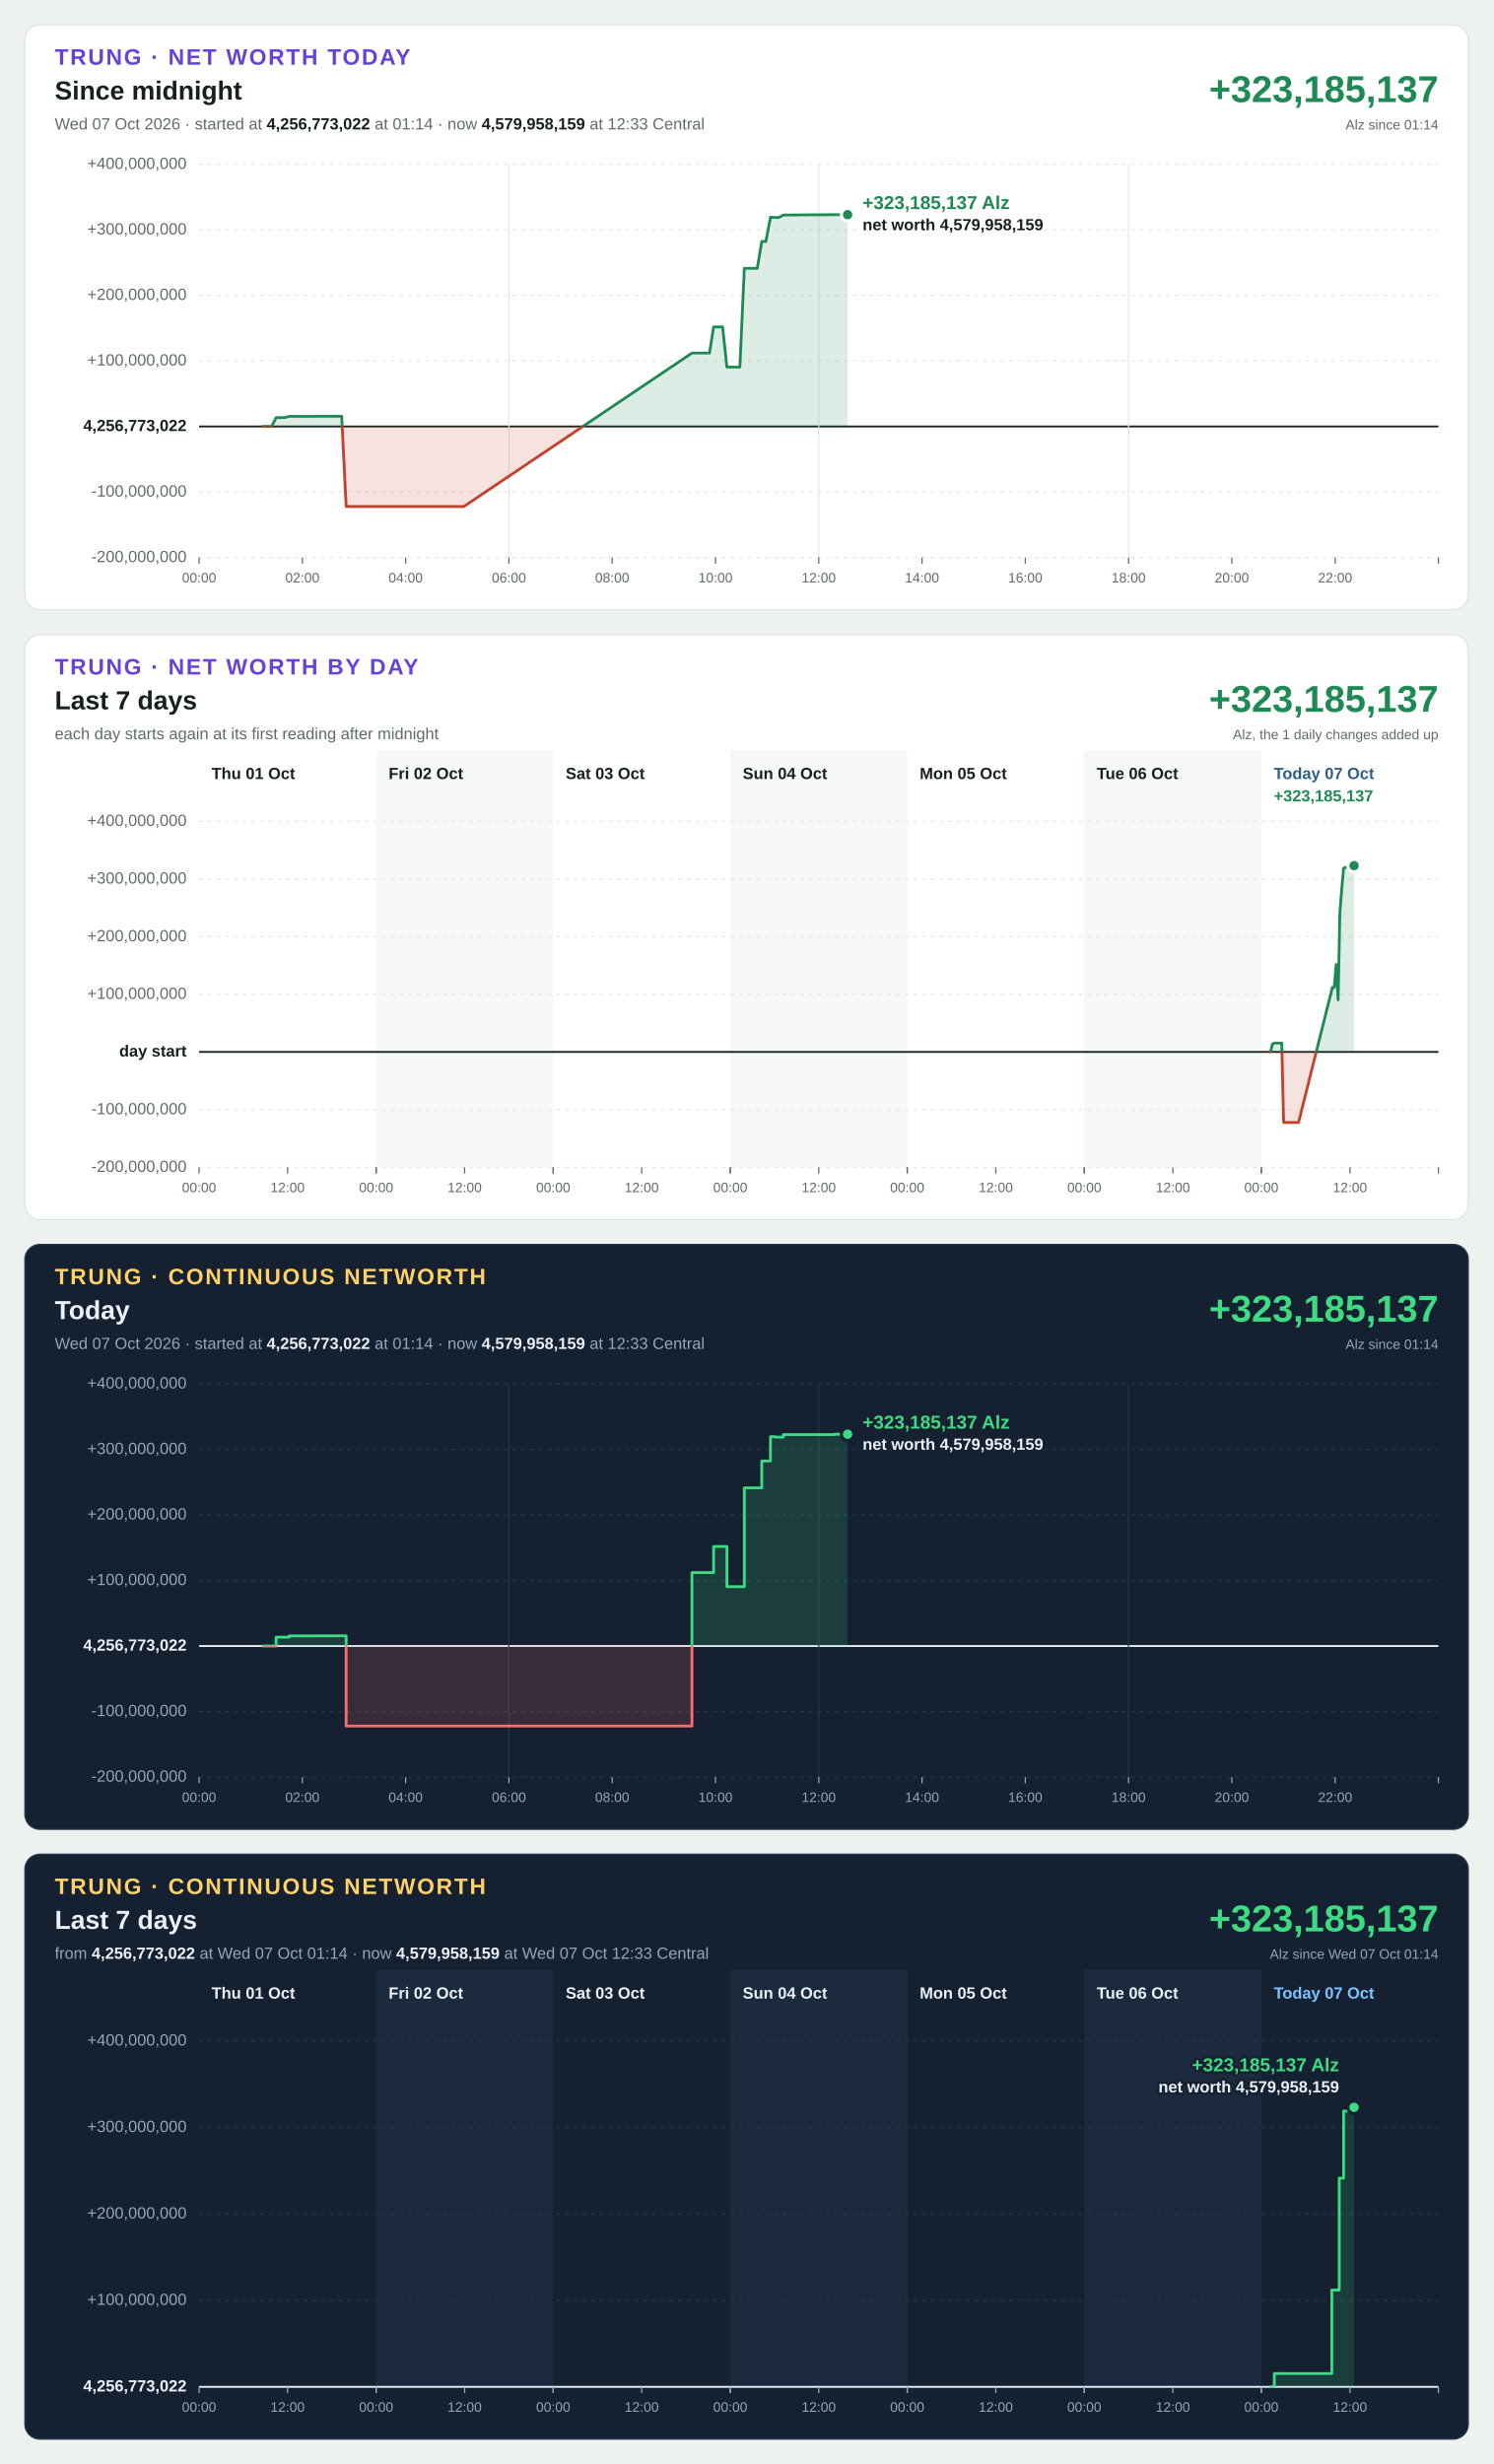
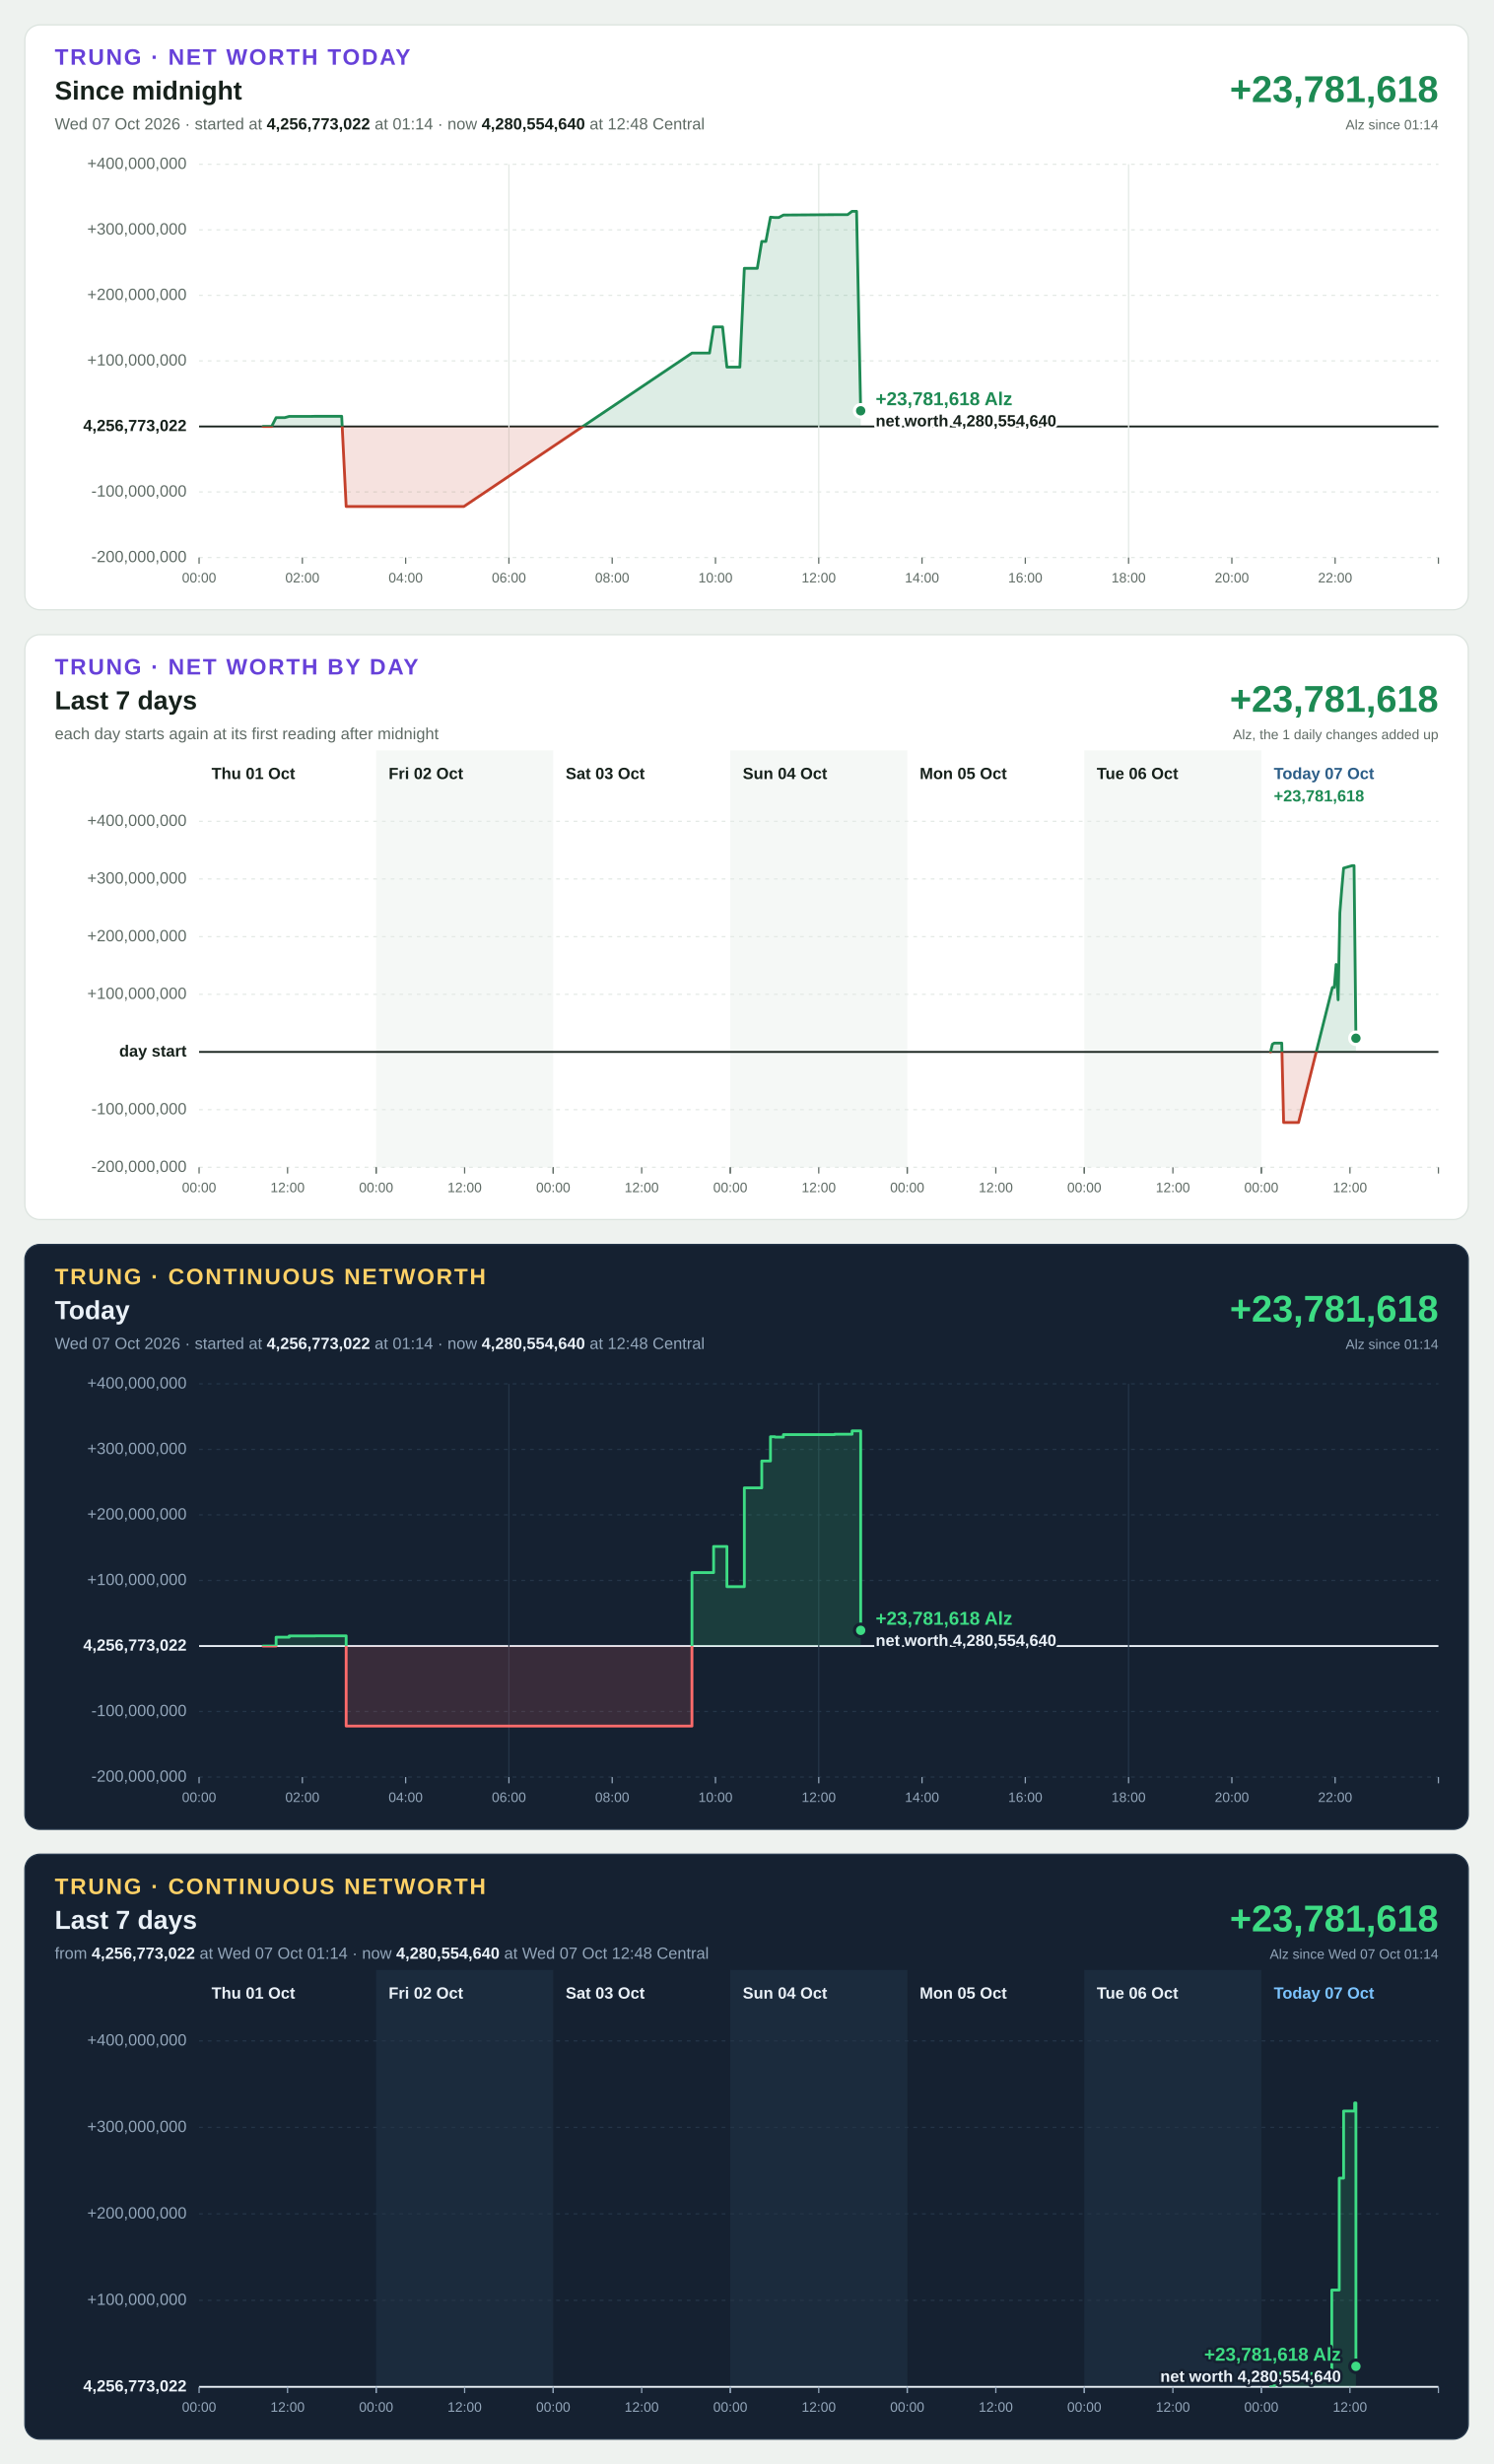
<svg xmlns="http://www.w3.org/2000/svg" width="1200" height="1980" viewBox="0 0 1200 1980" font-family="Segoe UI, Helvetica Neue, Arial, sans-serif" font-size="13" style="font-variant-numeric: tabular-nums">
  <rect width="1200" height="1980" fill="#eef2ef" />
  <g transform="translate(20,20)">
    <rect width="1160" height="470" rx="12" fill="#ffffff" stroke="#dbe3de" />
    <text x="24" y="32" font-size="18" font-weight="700" letter-spacing="1.4" fill="#6741d9">TRUNG · NET WORTH TODAY</text>
    <text x="24" y="60" font-size="21" font-weight="700" fill="#16211b">Since midnight</text>
-     <text x="24" y="84" fill="#5f6b65">Wed 07 Oct 2026 · started at <tspan font-weight="700" fill="#16211b">4,256,773,022</tspan> at 01:14 · now <tspan font-weight="700" fill="#16211b">4,579,958,159</tspan> at 12:33 Central</text>
-     <text x="1136" y="62" font-size="30" font-weight="700" text-anchor="end" fill="#1d8a53">+323,185,137</text>
+     <text x="24" y="84" fill="#5f6b65">Wed 07 Oct 2026 · started at <tspan font-weight="700" fill="#16211b">4,256,773,022</tspan> at 01:14 · now <tspan font-weight="700" fill="#16211b">4,280,554,640</tspan> at 12:48 Central</text>
+     <text x="1136" y="62" font-size="30" font-weight="700" text-anchor="end" fill="#1d8a53">+23,781,618</text>
    <text x="1136" y="84" font-size="11" text-anchor="end" fill="#5f6b65">Alz since 01:14</text>
    <line x1="140" x2="1136" y1="428.0" y2="428.0" stroke="#e3e9e5" stroke-width="1" stroke-dasharray="3 4" />
    <text x="130" y="428.0" text-anchor="end" dominant-baseline="middle" font-weight="400" fill="#5f6b65">-200,000,000</text>
    <line x1="140" x2="1136" y1="375.3" y2="375.3" stroke="#e3e9e5" stroke-width="1" stroke-dasharray="3 4" />
    <text x="130" y="375.3" text-anchor="end" dominant-baseline="middle" font-weight="400" fill="#5f6b65">-100,000,000</text>
    <line x1="140" x2="1136" y1="322.7" y2="322.7" stroke="#16211b" stroke-width="1.5" />
    <text x="130" y="322.7" text-anchor="end" dominant-baseline="middle" font-weight="700" fill="#16211b">4,256,773,022</text>
    <line x1="140" x2="1136" y1="270.0" y2="270.0" stroke="#e3e9e5" stroke-width="1" stroke-dasharray="3 4" />
    <text x="130" y="270.0" text-anchor="end" dominant-baseline="middle" font-weight="400" fill="#5f6b65">+100,000,000</text>
    <line x1="140" x2="1136" y1="217.3" y2="217.3" stroke="#e3e9e5" stroke-width="1" stroke-dasharray="3 4" />
    <text x="130" y="217.3" text-anchor="end" dominant-baseline="middle" font-weight="400" fill="#5f6b65">+200,000,000</text>
    <line x1="140" x2="1136" y1="164.7" y2="164.7" stroke="#e3e9e5" stroke-width="1" stroke-dasharray="3 4" />
    <text x="130" y="164.7" text-anchor="end" dominant-baseline="middle" font-weight="400" fill="#5f6b65">+300,000,000</text>
    <line x1="140" x2="1136" y1="112.0" y2="112.0" stroke="#e3e9e5" stroke-width="1" stroke-dasharray="3 4" />
    <text x="130" y="112.0" text-anchor="end" dominant-baseline="middle" font-weight="400" fill="#5f6b65">+400,000,000</text>
    <line x1="140.0" x2="140.0" y1="428" y2="433" stroke="#5f6b65" stroke-width="1" />
    <text x="140.0" y="448" font-size="11" text-anchor="middle" fill="#5f6b65">00:00</text>
    <line x1="223.0" x2="223.0" y1="428" y2="433" stroke="#5f6b65" stroke-width="1" />
    <text x="223.0" y="448" font-size="11" text-anchor="middle" fill="#5f6b65">02:00</text>
    <line x1="306.0" x2="306.0" y1="428" y2="433" stroke="#5f6b65" stroke-width="1" />
    <text x="306.0" y="448" font-size="11" text-anchor="middle" fill="#5f6b65">04:00</text>
    <line x1="389.0" x2="389.0" y1="112" y2="428" stroke="#e3e9e5" stroke-width="1" />
    <line x1="389.0" x2="389.0" y1="428" y2="433" stroke="#5f6b65" stroke-width="1" />
    <text x="389.0" y="448" font-size="11" text-anchor="middle" fill="#5f6b65">06:00</text>
    <line x1="472.0" x2="472.0" y1="428" y2="433" stroke="#5f6b65" stroke-width="1" />
    <text x="472.0" y="448" font-size="11" text-anchor="middle" fill="#5f6b65">08:00</text>
    <line x1="555.0" x2="555.0" y1="428" y2="433" stroke="#5f6b65" stroke-width="1" />
    <text x="555.0" y="448" font-size="11" text-anchor="middle" fill="#5f6b65">10:00</text>
    <line x1="638.0" x2="638.0" y1="112" y2="428" stroke="#e3e9e5" stroke-width="1" />
    <line x1="638.0" x2="638.0" y1="428" y2="433" stroke="#5f6b65" stroke-width="1" />
    <text x="638.0" y="448" font-size="11" text-anchor="middle" fill="#5f6b65">12:00</text>
    <line x1="721.0" x2="721.0" y1="428" y2="433" stroke="#5f6b65" stroke-width="1" />
    <text x="721.0" y="448" font-size="11" text-anchor="middle" fill="#5f6b65">14:00</text>
    <line x1="804.0" x2="804.0" y1="428" y2="433" stroke="#5f6b65" stroke-width="1" />
    <text x="804.0" y="448" font-size="11" text-anchor="middle" fill="#5f6b65">16:00</text>
    <line x1="887.0" x2="887.0" y1="112" y2="428" stroke="#e3e9e5" stroke-width="1" />
    <line x1="887.0" x2="887.0" y1="428" y2="433" stroke="#5f6b65" stroke-width="1" />
    <text x="887.0" y="448" font-size="11" text-anchor="middle" fill="#5f6b65">18:00</text>
    <line x1="970.0" x2="970.0" y1="428" y2="433" stroke="#5f6b65" stroke-width="1" />
    <text x="970.0" y="448" font-size="11" text-anchor="middle" fill="#5f6b65">20:00</text>
    <line x1="1053.0" x2="1053.0" y1="428" y2="433" stroke="#5f6b65" stroke-width="1" />
    <text x="1053.0" y="448" font-size="11" text-anchor="middle" fill="#5f6b65">22:00</text>
    <line x1="1136.0" x2="1136.0" y1="428" y2="433" stroke="#5f6b65" stroke-width="1" />
    <defs>
-       <path id="shape-today" d="M191.4 322.7L191.4 322.7L194.9 322.7L198.3 322.7L201.9 315.6L205.5 315.6L208.8 315.6L212.4 314.6L216.0 314.6L219.4 314.6L223.0 314.6L226.7 314.6L229.8 314.6L233.4 314.5L237.0 314.5L240.4 314.5L244.1 314.5L247.7 314.5L250.9 314.5L254.6 314.5L258.2 387.0L261.3 387.0L265.0 387.0L268.7 387.0L271.9 387.0L275.4 387.0L279.0 387.0L282.4 387.0L286.2 387.0L289.8 387.0L293.0 387.0L296.7 387.0L300.3 387.0L303.5 387.0L307.2 387.0L310.8 387.0L314.0 387.0L317.7 387.0L321.3 387.0L324.5 387.0L328.0 387.0L331.7 387.0L335.2 387.0L338.9 387.0L342.5 387.0L345.7 387.0L349.2 387.0L352.8 387.0L536.1 263.7L539.7 263.7L543.0 263.7L546.6 263.7L550.2 263.7L553.5 242.7L557.2 242.7L560.7 242.7L564.2 275.0L567.9 275.0L571.5 275.0L574.6 275.0L578.2 195.6L581.8 195.6L585.0 195.6L588.6 195.6L592.2 174.0L595.5 174.0L599.2 154.5L602.8 154.8L605.9 154.8L609.6 152.8L650.8 152.5L654.4 152.5L657.9 152.5L661.2 152.5L661.2 322.7Z" />
-       <path id="line-today" d="M191.4 322.7L194.9 322.7L198.3 322.7L201.9 315.6L205.5 315.6L208.8 315.6L212.4 314.6L216.0 314.6L219.4 314.6L223.0 314.6L226.7 314.6L229.8 314.6L233.4 314.5L237.0 314.5L240.4 314.5L244.1 314.5L247.7 314.5L250.9 314.5L254.6 314.5L258.2 387.0L261.3 387.0L265.0 387.0L268.7 387.0L271.9 387.0L275.4 387.0L279.0 387.0L282.4 387.0L286.2 387.0L289.8 387.0L293.0 387.0L296.7 387.0L300.3 387.0L303.5 387.0L307.2 387.0L310.8 387.0L314.0 387.0L317.7 387.0L321.3 387.0L324.5 387.0L328.0 387.0L331.7 387.0L335.2 387.0L338.9 387.0L342.5 387.0L345.7 387.0L349.2 387.0L352.8 387.0L536.1 263.7L539.7 263.7L543.0 263.7L546.6 263.7L550.2 263.7L553.5 242.7L557.2 242.7L560.7 242.7L564.2 275.0L567.9 275.0L571.5 275.0L574.6 275.0L578.2 195.6L581.8 195.6L585.0 195.6L588.6 195.6L592.2 174.0L595.5 174.0L599.2 154.5L602.8 154.8L605.9 154.8L609.6 152.8L650.8 152.5L654.4 152.5L657.9 152.5L661.2 152.5" />
+       <path id="shape-today" d="M191.4 322.7L191.4 322.7L194.9 322.7L198.3 322.7L201.9 315.6L205.5 315.6L208.8 315.6L212.4 314.6L216.0 314.6L219.4 314.6L223.0 314.6L226.7 314.6L229.8 314.6L233.4 314.5L237.0 314.5L240.4 314.5L244.1 314.5L247.7 314.5L250.9 314.5L254.6 314.5L258.2 387.0L261.3 387.0L265.0 387.0L268.7 387.0L271.9 387.0L275.4 387.0L279.0 387.0L282.4 387.0L286.2 387.0L289.8 387.0L293.0 387.0L296.7 387.0L300.3 387.0L303.5 387.0L307.2 387.0L310.8 387.0L314.0 387.0L317.7 387.0L321.3 387.0L324.5 387.0L328.0 387.0L331.7 387.0L335.2 387.0L338.9 387.0L342.5 387.0L345.7 387.0L349.2 387.0L352.8 387.0L536.1 263.7L539.7 263.7L543.0 263.7L546.6 263.7L550.2 263.7L553.5 242.7L557.2 242.7L560.7 242.7L564.2 275.0L567.9 275.0L571.5 275.0L574.6 275.0L578.2 195.6L581.8 195.6L585.0 195.6L588.6 195.6L592.2 174.0L595.5 174.0L599.2 154.5L602.8 154.8L605.9 154.8L609.6 152.8L650.8 152.5L654.4 152.5L657.9 152.5L661.2 152.5L664.8 149.8L668.4 149.8L671.7 310.1L671.7 322.7Z" />
+       <path id="line-today" d="M191.4 322.7L194.9 322.7L198.3 322.7L201.9 315.6L205.5 315.6L208.8 315.6L212.4 314.6L216.0 314.6L219.4 314.6L223.0 314.6L226.7 314.6L229.8 314.6L233.4 314.5L237.0 314.5L240.4 314.5L244.1 314.5L247.7 314.5L250.9 314.5L254.6 314.5L258.2 387.0L261.3 387.0L265.0 387.0L268.7 387.0L271.9 387.0L275.4 387.0L279.0 387.0L282.4 387.0L286.2 387.0L289.8 387.0L293.0 387.0L296.7 387.0L300.3 387.0L303.5 387.0L307.2 387.0L310.8 387.0L314.0 387.0L317.7 387.0L321.3 387.0L324.5 387.0L328.0 387.0L331.7 387.0L335.2 387.0L338.9 387.0L342.5 387.0L345.7 387.0L349.2 387.0L352.8 387.0L536.1 263.7L539.7 263.7L543.0 263.7L546.6 263.7L550.2 263.7L553.5 242.7L557.2 242.7L560.7 242.7L564.2 275.0L567.9 275.0L571.5 275.0L574.6 275.0L578.2 195.6L581.8 195.6L585.0 195.6L588.6 195.6L592.2 174.0L595.5 174.0L599.2 154.5L602.8 154.8L605.9 154.8L609.6 152.8L650.8 152.5L654.4 152.5L657.9 152.5L661.2 152.5L664.8 149.8L668.4 149.8L671.7 310.1" />
      <clipPath id="up-today">
        <rect x="140" y="112" width="996" height="210.7" />
      </clipPath>
      <clipPath id="down-today">
        <rect x="140" y="322.7" width="996" height="105.3" />
      </clipPath>
    </defs>
    <use href="#shape-today" fill="#1d8a53" fill-opacity="0.15" clip-path="url(#up-today)" />
    <use href="#line-today" fill="none" stroke="#1d8a53" stroke-width="2.25" stroke-linejoin="round" stroke-linecap="round" clip-path="url(#up-today)" />
    <use href="#shape-today" fill="#c4402b" fill-opacity="0.15" clip-path="url(#down-today)" />
    <use href="#line-today" fill="none" stroke="#c4402b" stroke-width="2.25" stroke-linejoin="round" stroke-linecap="round" clip-path="url(#down-today)" />
-     <circle cx="661.2" cy="152.5" r="5" fill="#1d8a53" stroke="#ffffff" stroke-width="2.5" />
-     <text x="673.2" y="148.0" text-anchor="start" font-size="15" font-weight="700" fill="#1d8a53" stroke="#ffffff" stroke-width="4" stroke-linejoin="round" paint-order="stroke">+323,185,137 Alz</text>
-     <text x="673.2" y="165.0" text-anchor="start" font-size="13" font-weight="600" fill="#16211b" stroke="#ffffff" stroke-width="4" stroke-linejoin="round" paint-order="stroke">net worth 4,579,958,159</text>
+     <circle cx="671.7" cy="310.1" r="5" fill="#1d8a53" stroke="#ffffff" stroke-width="2.5" />
+     <text x="683.7" y="305.6" text-anchor="start" font-size="15" font-weight="700" fill="#1d8a53" stroke="#ffffff" stroke-width="4" stroke-linejoin="round" paint-order="stroke">+23,781,618 Alz</text>
+     <text x="683.7" y="322.6" text-anchor="start" font-size="13" font-weight="600" fill="#16211b" stroke="#ffffff" stroke-width="4" stroke-linejoin="round" paint-order="stroke">net worth 4,280,554,640</text>
  </g>
  <g transform="translate(20,510)">
    <rect width="1160" height="470" rx="12" fill="#ffffff" stroke="#dbe3de" />
    <text x="24" y="32" font-size="18" font-weight="700" letter-spacing="1.4" fill="#6741d9">TRUNG · NET WORTH BY DAY</text>
    <text x="24" y="60" font-size="21" font-weight="700" fill="#16211b">Last 7 days</text>
    <text x="24" y="84" fill="#5f6b65">each day starts again at its first reading after midnight</text>
-     <text x="1136" y="62" font-size="30" font-weight="700" text-anchor="end" fill="#1d8a53">+323,185,137</text>
+     <text x="1136" y="62" font-size="30" font-weight="700" text-anchor="end" fill="#1d8a53">+23,781,618</text>
    <text x="1136" y="84" font-size="11" text-anchor="end" fill="#5f6b65">Alz, the 1 daily changes added up</text>
    <rect x="282.3" y="93" width="142.3" height="335" fill="#f5f8f6" />
    <rect x="566.9" y="93" width="142.3" height="335" fill="#f5f8f6" />
    <rect x="851.4" y="93" width="142.3" height="335" fill="#f5f8f6" />
    <line x1="140" x2="1136" y1="428.0" y2="428.0" stroke="#e3e9e5" stroke-width="1" stroke-dasharray="3 4" />
    <text x="130" y="428.0" text-anchor="end" dominant-baseline="middle" font-weight="400" fill="#5f6b65">-200,000,000</text>
    <line x1="140" x2="1136" y1="381.7" y2="381.7" stroke="#e3e9e5" stroke-width="1" stroke-dasharray="3 4" />
    <text x="130" y="381.7" text-anchor="end" dominant-baseline="middle" font-weight="400" fill="#5f6b65">-100,000,000</text>
    <line x1="140" x2="1136" y1="335.3" y2="335.3" stroke="#16211b" stroke-width="1.5" />
    <text x="130" y="335.3" text-anchor="end" dominant-baseline="middle" font-weight="700" fill="#16211b">day start</text>
    <line x1="140" x2="1136" y1="289.0" y2="289.0" stroke="#e3e9e5" stroke-width="1" stroke-dasharray="3 4" />
    <text x="130" y="289.0" text-anchor="end" dominant-baseline="middle" font-weight="400" fill="#5f6b65">+100,000,000</text>
    <line x1="140" x2="1136" y1="242.7" y2="242.7" stroke="#e3e9e5" stroke-width="1" stroke-dasharray="3 4" />
    <text x="130" y="242.7" text-anchor="end" dominant-baseline="middle" font-weight="400" fill="#5f6b65">+200,000,000</text>
    <line x1="140" x2="1136" y1="196.3" y2="196.3" stroke="#e3e9e5" stroke-width="1" stroke-dasharray="3 4" />
    <text x="130" y="196.3" text-anchor="end" dominant-baseline="middle" font-weight="400" fill="#5f6b65">+300,000,000</text>
    <line x1="140" x2="1136" y1="150.0" y2="150.0" stroke="#e3e9e5" stroke-width="1" stroke-dasharray="3 4" />
    <text x="130" y="150.0" text-anchor="end" dominant-baseline="middle" font-weight="400" fill="#5f6b65">+400,000,000</text>
    <text x="150.0" y="116" font-weight="700" fill="#16211b">Thu 01 Oct</text>
    <line x1="140.0" x2="140.0" y1="428" y2="433" stroke="#5f6b65" stroke-width="1" />
    <text x="140.0" y="448" font-size="11" text-anchor="middle" fill="#5f6b65">00:00</text>
    <line x1="211.1" x2="211.1" y1="428" y2="433" stroke="#5f6b65" stroke-width="1" />
    <text x="211.1" y="448" font-size="11" text-anchor="middle" fill="#5f6b65">12:00</text>
    <line x1="282.3" x2="282.3" y1="428" y2="433" stroke="#5f6b65" stroke-width="1" />
    <text x="292.3" y="116" font-weight="700" fill="#16211b">Fri 02 Oct</text>
    <line x1="282.3" x2="282.3" y1="428" y2="433" stroke="#5f6b65" stroke-width="1" />
    <text x="282.3" y="448" font-size="11" text-anchor="middle" fill="#5f6b65">00:00</text>
    <line x1="353.4" x2="353.4" y1="428" y2="433" stroke="#5f6b65" stroke-width="1" />
    <text x="353.4" y="448" font-size="11" text-anchor="middle" fill="#5f6b65">12:00</text>
    <line x1="424.6" x2="424.6" y1="428" y2="433" stroke="#5f6b65" stroke-width="1" />
    <text x="434.6" y="116" font-weight="700" fill="#16211b">Sat 03 Oct</text>
    <line x1="424.6" x2="424.6" y1="428" y2="433" stroke="#5f6b65" stroke-width="1" />
    <text x="424.6" y="448" font-size="11" text-anchor="middle" fill="#5f6b65">00:00</text>
    <line x1="495.7" x2="495.7" y1="428" y2="433" stroke="#5f6b65" stroke-width="1" />
    <text x="495.7" y="448" font-size="11" text-anchor="middle" fill="#5f6b65">12:00</text>
    <line x1="566.9" x2="566.9" y1="428" y2="433" stroke="#5f6b65" stroke-width="1" />
    <text x="576.9" y="116" font-weight="700" fill="#16211b">Sun 04 Oct</text>
    <line x1="566.9" x2="566.9" y1="428" y2="433" stroke="#5f6b65" stroke-width="1" />
    <text x="566.9" y="448" font-size="11" text-anchor="middle" fill="#5f6b65">00:00</text>
    <line x1="638.0" x2="638.0" y1="428" y2="433" stroke="#5f6b65" stroke-width="1" />
    <text x="638.0" y="448" font-size="11" text-anchor="middle" fill="#5f6b65">12:00</text>
    <line x1="709.1" x2="709.1" y1="428" y2="433" stroke="#5f6b65" stroke-width="1" />
    <text x="719.1" y="116" font-weight="700" fill="#16211b">Mon 05 Oct</text>
    <line x1="709.1" x2="709.1" y1="428" y2="433" stroke="#5f6b65" stroke-width="1" />
    <text x="709.1" y="448" font-size="11" text-anchor="middle" fill="#5f6b65">00:00</text>
    <line x1="780.3" x2="780.3" y1="428" y2="433" stroke="#5f6b65" stroke-width="1" />
    <text x="780.3" y="448" font-size="11" text-anchor="middle" fill="#5f6b65">12:00</text>
    <line x1="851.4" x2="851.4" y1="428" y2="433" stroke="#5f6b65" stroke-width="1" />
    <text x="861.4" y="116" font-weight="700" fill="#16211b">Tue 06 Oct</text>
    <line x1="851.4" x2="851.4" y1="428" y2="433" stroke="#5f6b65" stroke-width="1" />
    <text x="851.4" y="448" font-size="11" text-anchor="middle" fill="#5f6b65">00:00</text>
    <line x1="922.6" x2="922.6" y1="428" y2="433" stroke="#5f6b65" stroke-width="1" />
    <text x="922.6" y="448" font-size="11" text-anchor="middle" fill="#5f6b65">12:00</text>
    <line x1="993.7" x2="993.7" y1="428" y2="433" stroke="#5f6b65" stroke-width="1" />
    <text x="1003.7" y="116" font-weight="700" fill="#2b5d87">Today 07 Oct</text>
    <line x1="993.7" x2="993.7" y1="428" y2="433" stroke="#5f6b65" stroke-width="1" />
    <text x="993.7" y="448" font-size="11" text-anchor="middle" fill="#5f6b65">00:00</text>
    <line x1="1064.9" x2="1064.9" y1="428" y2="433" stroke="#5f6b65" stroke-width="1" />
    <text x="1064.9" y="448" font-size="11" text-anchor="middle" fill="#5f6b65">12:00</text>
    <line x1="1136.0" x2="1136.0" y1="428" y2="433" stroke="#5f6b65" stroke-width="1" />
-     <text x="1003.7" y="134" font-weight="700" fill="#1d8a53">+323,185,137</text>
+     <text x="1003.7" y="134" font-weight="700" fill="#1d8a53">+23,781,618</text>
    <defs>
-       <path id="shape-day6" d="M1001.1 335.3L1001.1 335.3L1002.6 329.1L1004.1 328.2L1005.6 328.2L1007.1 328.2L1008.6 328.2L1010.1 328.2L1011.6 392.0L1013.1 392.0L1014.6 392.0L1016.1 392.0L1017.6 392.0L1019.1 392.0L1020.6 392.0L1022.1 392.0L1023.6 392.0L1050.8 283.5L1052.3 283.5L1053.8 265.0L1055.4 293.4L1056.8 223.5L1058.3 204.6L1059.8 187.6L1066.7 185.6L1068.2 185.6L1068.2 335.3Z" />
-       <path id="line-day6" d="M1001.1 335.3L1002.6 329.1L1004.1 328.2L1005.6 328.2L1007.1 328.2L1008.6 328.2L1010.1 328.2L1011.6 392.0L1013.1 392.0L1014.6 392.0L1016.1 392.0L1017.6 392.0L1019.1 392.0L1020.6 392.0L1022.1 392.0L1023.6 392.0L1050.8 283.5L1052.3 283.5L1053.8 265.0L1055.4 293.4L1056.8 223.5L1058.3 204.6L1059.8 187.6L1066.7 185.6L1068.2 185.6" />
+       <path id="shape-day6" d="M1001.1 335.3L1001.1 335.3L1002.6 329.1L1004.1 328.2L1005.6 328.2L1007.1 328.2L1008.6 328.2L1010.1 328.2L1011.6 392.0L1013.1 392.0L1014.6 392.0L1016.1 392.0L1017.6 392.0L1019.1 392.0L1020.6 392.0L1022.1 392.0L1023.6 392.0L1050.8 283.5L1052.3 283.5L1053.8 265.0L1055.4 293.4L1056.8 223.5L1058.3 204.6L1059.8 187.6L1066.7 185.6L1068.2 185.6L1069.7 324.3L1069.7 335.3Z" />
+       <path id="line-day6" d="M1001.1 335.3L1002.6 329.1L1004.1 328.2L1005.6 328.2L1007.1 328.2L1008.6 328.2L1010.1 328.2L1011.6 392.0L1013.1 392.0L1014.6 392.0L1016.1 392.0L1017.6 392.0L1019.1 392.0L1020.6 392.0L1022.1 392.0L1023.6 392.0L1050.8 283.5L1052.3 283.5L1053.8 265.0L1055.4 293.4L1056.8 223.5L1058.3 204.6L1059.8 187.6L1066.7 185.6L1068.2 185.6L1069.7 324.3" />
      <clipPath id="up-day6">
        <rect x="140" y="150" width="996" height="185.3" />
      </clipPath>
      <clipPath id="down-day6">
        <rect x="140" y="335.3" width="996" height="92.7" />
      </clipPath>
    </defs>
    <use href="#shape-day6" fill="#1d8a53" fill-opacity="0.15" clip-path="url(#up-day6)" />
    <use href="#line-day6" fill="none" stroke="#1d8a53" stroke-width="2.25" stroke-linejoin="round" stroke-linecap="round" clip-path="url(#up-day6)" />
    <use href="#shape-day6" fill="#c4402b" fill-opacity="0.15" clip-path="url(#down-day6)" />
    <use href="#line-day6" fill="none" stroke="#c4402b" stroke-width="2.25" stroke-linejoin="round" stroke-linecap="round" clip-path="url(#down-day6)" />
-     <circle cx="1068.2" cy="185.6" r="5" fill="#1d8a53" stroke="#ffffff" stroke-width="2.5" />
+     <circle cx="1069.7" cy="324.3" r="5" fill="#1d8a53" stroke="#ffffff" stroke-width="2.5" />
  </g>
  <g transform="translate(20,1000)">
    <rect width="1160" height="470" rx="12" fill="#152131" stroke="#24364a" />
    <text x="24" y="32" font-size="18" font-weight="700" letter-spacing="1.4" fill="#ffd166">TRUNG · CONTINUOUS NETWORTH</text>
    <text x="24" y="60" font-size="21" font-weight="700" fill="#eaf1f8">Today</text>
-     <text x="24" y="84" fill="#93a6ba">Wed 07 Oct 2026 · started at <tspan font-weight="700" fill="#eaf1f8">4,256,773,022</tspan> at 01:14 · now <tspan font-weight="700" fill="#eaf1f8">4,579,958,159</tspan> at 12:33 Central</text>
-     <text x="1136" y="62" font-size="30" font-weight="700" text-anchor="end" fill="#3ddc84">+323,185,137</text>
+     <text x="24" y="84" fill="#93a6ba">Wed 07 Oct 2026 · started at <tspan font-weight="700" fill="#eaf1f8">4,256,773,022</tspan> at 01:14 · now <tspan font-weight="700" fill="#eaf1f8">4,280,554,640</tspan> at 12:48 Central</text>
+     <text x="1136" y="62" font-size="30" font-weight="700" text-anchor="end" fill="#3ddc84">+23,781,618</text>
    <text x="1136" y="84" font-size="11" text-anchor="end" fill="#93a6ba">Alz since 01:14</text>
    <line x1="140" x2="1136" y1="428.0" y2="428.0" stroke="#243548" stroke-width="1" stroke-dasharray="3 4" />
    <text x="130" y="428.0" text-anchor="end" dominant-baseline="middle" font-weight="400" fill="#93a6ba">-200,000,000</text>
    <line x1="140" x2="1136" y1="375.3" y2="375.3" stroke="#243548" stroke-width="1" stroke-dasharray="3 4" />
    <text x="130" y="375.3" text-anchor="end" dominant-baseline="middle" font-weight="400" fill="#93a6ba">-100,000,000</text>
    <line x1="140" x2="1136" y1="322.7" y2="322.7" stroke="#eaf1f8" stroke-width="1.5" />
    <text x="130" y="322.7" text-anchor="end" dominant-baseline="middle" font-weight="700" fill="#eaf1f8">4,256,773,022</text>
    <line x1="140" x2="1136" y1="270.0" y2="270.0" stroke="#243548" stroke-width="1" stroke-dasharray="3 4" />
    <text x="130" y="270.0" text-anchor="end" dominant-baseline="middle" font-weight="400" fill="#93a6ba">+100,000,000</text>
    <line x1="140" x2="1136" y1="217.3" y2="217.3" stroke="#243548" stroke-width="1" stroke-dasharray="3 4" />
    <text x="130" y="217.3" text-anchor="end" dominant-baseline="middle" font-weight="400" fill="#93a6ba">+200,000,000</text>
    <line x1="140" x2="1136" y1="164.7" y2="164.7" stroke="#243548" stroke-width="1" stroke-dasharray="3 4" />
    <text x="130" y="164.7" text-anchor="end" dominant-baseline="middle" font-weight="400" fill="#93a6ba">+300,000,000</text>
    <line x1="140" x2="1136" y1="112.0" y2="112.0" stroke="#243548" stroke-width="1" stroke-dasharray="3 4" />
    <text x="130" y="112.0" text-anchor="end" dominant-baseline="middle" font-weight="400" fill="#93a6ba">+400,000,000</text>
    <line x1="140.0" x2="140.0" y1="428" y2="433" stroke="#93a6ba" stroke-width="1" />
    <text x="140.0" y="448" font-size="11" text-anchor="middle" fill="#93a6ba">00:00</text>
    <line x1="223.0" x2="223.0" y1="428" y2="433" stroke="#93a6ba" stroke-width="1" />
    <text x="223.0" y="448" font-size="11" text-anchor="middle" fill="#93a6ba">02:00</text>
    <line x1="306.0" x2="306.0" y1="428" y2="433" stroke="#93a6ba" stroke-width="1" />
    <text x="306.0" y="448" font-size="11" text-anchor="middle" fill="#93a6ba">04:00</text>
    <line x1="389.0" x2="389.0" y1="112" y2="428" stroke="#243548" stroke-width="1" />
    <line x1="389.0" x2="389.0" y1="428" y2="433" stroke="#93a6ba" stroke-width="1" />
    <text x="389.0" y="448" font-size="11" text-anchor="middle" fill="#93a6ba">06:00</text>
    <line x1="472.0" x2="472.0" y1="428" y2="433" stroke="#93a6ba" stroke-width="1" />
    <text x="472.0" y="448" font-size="11" text-anchor="middle" fill="#93a6ba">08:00</text>
    <line x1="555.0" x2="555.0" y1="428" y2="433" stroke="#93a6ba" stroke-width="1" />
    <text x="555.0" y="448" font-size="11" text-anchor="middle" fill="#93a6ba">10:00</text>
    <line x1="638.0" x2="638.0" y1="112" y2="428" stroke="#243548" stroke-width="1" />
    <line x1="638.0" x2="638.0" y1="428" y2="433" stroke="#93a6ba" stroke-width="1" />
    <text x="638.0" y="448" font-size="11" text-anchor="middle" fill="#93a6ba">12:00</text>
    <line x1="721.0" x2="721.0" y1="428" y2="433" stroke="#93a6ba" stroke-width="1" />
    <text x="721.0" y="448" font-size="11" text-anchor="middle" fill="#93a6ba">14:00</text>
    <line x1="804.0" x2="804.0" y1="428" y2="433" stroke="#93a6ba" stroke-width="1" />
    <text x="804.0" y="448" font-size="11" text-anchor="middle" fill="#93a6ba">16:00</text>
    <line x1="887.0" x2="887.0" y1="112" y2="428" stroke="#243548" stroke-width="1" />
    <line x1="887.0" x2="887.0" y1="428" y2="433" stroke="#93a6ba" stroke-width="1" />
    <text x="887.0" y="448" font-size="11" text-anchor="middle" fill="#93a6ba">18:00</text>
    <line x1="970.0" x2="970.0" y1="428" y2="433" stroke="#93a6ba" stroke-width="1" />
    <text x="970.0" y="448" font-size="11" text-anchor="middle" fill="#93a6ba">20:00</text>
    <line x1="1053.0" x2="1053.0" y1="428" y2="433" stroke="#93a6ba" stroke-width="1" />
    <text x="1053.0" y="448" font-size="11" text-anchor="middle" fill="#93a6ba">22:00</text>
    <line x1="1136.0" x2="1136.0" y1="428" y2="433" stroke="#93a6ba" stroke-width="1" />
    <defs>
-       <path id="shape-flow-today" d="M191.4 322.7L191.4 322.7L201.9 322.7L201.9 315.6L205.5 315.6L205.5 315.6L212.4 315.6L212.4 314.6L216.0 314.6L216.0 314.6L219.4 314.6L219.4 314.6L223.0 314.6L223.0 314.6L229.8 314.6L229.8 314.6L233.4 314.6L233.4 314.5L237.0 314.5L237.0 314.5L240.4 314.5L240.4 314.5L247.7 314.5L247.7 314.5L250.9 314.5L250.9 314.5L254.6 314.5L254.6 314.5L258.2 314.5L258.2 387.0L536.1 387.0L536.1 263.7L553.5 263.7L553.5 242.7L564.2 242.7L564.2 275.0L578.2 275.0L578.2 195.6L592.2 195.6L592.2 174.0L599.2 174.0L599.2 154.5L602.8 154.5L602.8 154.8L609.6 154.8L609.6 152.8L650.8 152.8L650.8 152.5L661.2 152.5L661.2 152.5L661.2 322.7Z" />
-       <path id="line-flow-today" d="M191.4 322.7L201.9 322.7L201.9 315.6L205.5 315.6L205.5 315.6L212.4 315.6L212.4 314.6L216.0 314.6L216.0 314.6L219.4 314.6L219.4 314.6L223.0 314.6L223.0 314.6L229.8 314.6L229.8 314.6L233.4 314.6L233.4 314.5L237.0 314.5L237.0 314.5L240.4 314.5L240.4 314.5L247.7 314.5L247.7 314.5L250.9 314.5L250.9 314.5L254.6 314.5L254.6 314.5L258.2 314.5L258.2 387.0L536.1 387.0L536.1 263.7L553.5 263.7L553.5 242.7L564.2 242.7L564.2 275.0L578.2 275.0L578.2 195.6L592.2 195.6L592.2 174.0L599.2 174.0L599.2 154.5L602.8 154.5L602.8 154.8L609.6 154.8L609.6 152.8L650.8 152.8L650.8 152.5L661.2 152.5L661.2 152.5" />
+       <path id="shape-flow-today" d="M191.4 322.7L191.4 322.7L201.9 322.7L201.9 315.6L205.5 315.6L205.5 315.6L212.4 315.6L212.4 314.6L216.0 314.6L216.0 314.6L219.4 314.6L219.4 314.6L223.0 314.6L223.0 314.6L229.8 314.6L229.8 314.6L233.4 314.6L233.4 314.5L237.0 314.5L237.0 314.5L240.4 314.5L240.4 314.5L247.7 314.5L247.7 314.5L250.9 314.5L250.9 314.5L254.6 314.5L254.6 314.5L258.2 314.5L258.2 387.0L536.1 387.0L536.1 263.7L553.5 263.7L553.5 242.7L564.2 242.7L564.2 275.0L578.2 275.0L578.2 195.6L592.2 195.6L592.2 174.0L599.2 174.0L599.2 154.5L602.8 154.5L602.8 154.8L609.6 154.8L609.6 152.8L650.8 152.8L650.8 152.5L664.8 152.5L664.8 149.8L671.7 149.8L671.7 310.1L671.7 322.7Z" />
+       <path id="line-flow-today" d="M191.4 322.7L201.9 322.7L201.9 315.6L205.5 315.6L205.5 315.6L212.4 315.6L212.4 314.6L216.0 314.6L216.0 314.6L219.4 314.6L219.4 314.6L223.0 314.6L223.0 314.6L229.8 314.6L229.8 314.6L233.4 314.6L233.4 314.5L237.0 314.5L237.0 314.5L240.4 314.5L240.4 314.5L247.7 314.5L247.7 314.5L250.9 314.5L250.9 314.5L254.6 314.5L254.6 314.5L258.2 314.5L258.2 387.0L536.1 387.0L536.1 263.7L553.5 263.7L553.5 242.7L564.2 242.7L564.2 275.0L578.2 275.0L578.2 195.6L592.2 195.6L592.2 174.0L599.2 174.0L599.2 154.5L602.8 154.5L602.8 154.8L609.6 154.8L609.6 152.8L650.8 152.8L650.8 152.5L664.8 152.5L664.8 149.8L671.7 149.8L671.7 310.1" />
      <clipPath id="up-flow-today">
        <rect x="140" y="112" width="996" height="210.7" />
      </clipPath>
      <clipPath id="down-flow-today">
        <rect x="140" y="322.7" width="996" height="105.3" />
      </clipPath>
    </defs>
    <use href="#shape-flow-today" fill="#3ddc84" fill-opacity="0.15" clip-path="url(#up-flow-today)" />
    <use href="#line-flow-today" fill="none" stroke="#3ddc84" stroke-width="2.25" stroke-linejoin="round" stroke-linecap="round" clip-path="url(#up-flow-today)" />
    <use href="#shape-flow-today" fill="#ff6b6b" fill-opacity="0.15" clip-path="url(#down-flow-today)" />
    <use href="#line-flow-today" fill="none" stroke="#ff6b6b" stroke-width="2.25" stroke-linejoin="round" stroke-linecap="round" clip-path="url(#down-flow-today)" />
-     <circle cx="661.2" cy="152.5" r="5" fill="#3ddc84" stroke="#152131" stroke-width="2.5" />
-     <text x="673.2" y="148.0" text-anchor="start" font-size="15" font-weight="700" fill="#3ddc84" stroke="#152131" stroke-width="4" stroke-linejoin="round" paint-order="stroke">+323,185,137 Alz</text>
-     <text x="673.2" y="165.0" text-anchor="start" font-size="13" font-weight="600" fill="#eaf1f8" stroke="#152131" stroke-width="4" stroke-linejoin="round" paint-order="stroke">net worth 4,579,958,159</text>
+     <circle cx="671.7" cy="310.1" r="5" fill="#3ddc84" stroke="#152131" stroke-width="2.5" />
+     <text x="683.7" y="305.6" text-anchor="start" font-size="15" font-weight="700" fill="#3ddc84" stroke="#152131" stroke-width="4" stroke-linejoin="round" paint-order="stroke">+23,781,618 Alz</text>
+     <text x="683.7" y="322.6" text-anchor="start" font-size="13" font-weight="600" fill="#eaf1f8" stroke="#152131" stroke-width="4" stroke-linejoin="round" paint-order="stroke">net worth 4,280,554,640</text>
  </g>
  <g transform="translate(20,1490)">
    <rect width="1160" height="470" rx="12" fill="#152131" stroke="#24364a" />
    <text x="24" y="32" font-size="18" font-weight="700" letter-spacing="1.4" fill="#ffd166">TRUNG · CONTINUOUS NETWORTH</text>
    <text x="24" y="60" font-size="21" font-weight="700" fill="#eaf1f8">Last 7 days</text>
-     <text x="24" y="84" fill="#93a6ba">from <tspan font-weight="700" fill="#eaf1f8">4,256,773,022</tspan> at Wed 07 Oct 01:14 · now <tspan font-weight="700" fill="#eaf1f8">4,579,958,159</tspan> at Wed 07 Oct 12:33 Central</text>
-     <text x="1136" y="62" font-size="30" font-weight="700" text-anchor="end" fill="#3ddc84">+323,185,137</text>
+     <text x="24" y="84" fill="#93a6ba">from <tspan font-weight="700" fill="#eaf1f8">4,256,773,022</tspan> at Wed 07 Oct 01:14 · now <tspan font-weight="700" fill="#eaf1f8">4,280,554,640</tspan> at Wed 07 Oct 12:48 Central</text>
+     <text x="1136" y="62" font-size="30" font-weight="700" text-anchor="end" fill="#3ddc84">+23,781,618</text>
    <text x="1136" y="84" font-size="11" text-anchor="end" fill="#93a6ba">Alz since Wed 07 Oct 01:14</text>
    <rect x="282.3" y="93" width="142.3" height="335" fill="#1b2b3d" />
    <rect x="566.9" y="93" width="142.3" height="335" fill="#1b2b3d" />
    <rect x="851.4" y="93" width="142.3" height="335" fill="#1b2b3d" />
    <line x1="140" x2="1136" y1="428.0" y2="428.0" stroke="#eaf1f8" stroke-width="1.5" />
    <text x="130" y="428.0" text-anchor="end" dominant-baseline="middle" font-weight="700" fill="#eaf1f8">4,256,773,022</text>
    <line x1="140" x2="1136" y1="358.5" y2="358.5" stroke="#243548" stroke-width="1" stroke-dasharray="3 4" />
    <text x="130" y="358.5" text-anchor="end" dominant-baseline="middle" font-weight="400" fill="#93a6ba">+100,000,000</text>
    <line x1="140" x2="1136" y1="289.0" y2="289.0" stroke="#243548" stroke-width="1" stroke-dasharray="3 4" />
    <text x="130" y="289.0" text-anchor="end" dominant-baseline="middle" font-weight="400" fill="#93a6ba">+200,000,000</text>
    <line x1="140" x2="1136" y1="219.5" y2="219.5" stroke="#243548" stroke-width="1" stroke-dasharray="3 4" />
    <text x="130" y="219.5" text-anchor="end" dominant-baseline="middle" font-weight="400" fill="#93a6ba">+300,000,000</text>
    <line x1="140" x2="1136" y1="150.0" y2="150.0" stroke="#243548" stroke-width="1" stroke-dasharray="3 4" />
    <text x="130" y="150.0" text-anchor="end" dominant-baseline="middle" font-weight="400" fill="#93a6ba">+400,000,000</text>
    <text x="150.0" y="116" font-weight="700" fill="#eaf1f8">Thu 01 Oct</text>
    <line x1="140.0" x2="140.0" y1="428" y2="433" stroke="#93a6ba" stroke-width="1" />
    <text x="140.0" y="448" font-size="11" text-anchor="middle" fill="#93a6ba">00:00</text>
    <line x1="211.1" x2="211.1" y1="428" y2="433" stroke="#93a6ba" stroke-width="1" />
    <text x="211.1" y="448" font-size="11" text-anchor="middle" fill="#93a6ba">12:00</text>
    <line x1="282.3" x2="282.3" y1="428" y2="433" stroke="#93a6ba" stroke-width="1" />
    <text x="292.3" y="116" font-weight="700" fill="#eaf1f8">Fri 02 Oct</text>
    <line x1="282.3" x2="282.3" y1="428" y2="433" stroke="#93a6ba" stroke-width="1" />
    <text x="282.3" y="448" font-size="11" text-anchor="middle" fill="#93a6ba">00:00</text>
    <line x1="353.4" x2="353.4" y1="428" y2="433" stroke="#93a6ba" stroke-width="1" />
    <text x="353.4" y="448" font-size="11" text-anchor="middle" fill="#93a6ba">12:00</text>
    <line x1="424.6" x2="424.6" y1="428" y2="433" stroke="#93a6ba" stroke-width="1" />
    <text x="434.6" y="116" font-weight="700" fill="#eaf1f8">Sat 03 Oct</text>
    <line x1="424.6" x2="424.6" y1="428" y2="433" stroke="#93a6ba" stroke-width="1" />
    <text x="424.6" y="448" font-size="11" text-anchor="middle" fill="#93a6ba">00:00</text>
    <line x1="495.7" x2="495.7" y1="428" y2="433" stroke="#93a6ba" stroke-width="1" />
    <text x="495.7" y="448" font-size="11" text-anchor="middle" fill="#93a6ba">12:00</text>
    <line x1="566.9" x2="566.9" y1="428" y2="433" stroke="#93a6ba" stroke-width="1" />
    <text x="576.9" y="116" font-weight="700" fill="#eaf1f8">Sun 04 Oct</text>
    <line x1="566.9" x2="566.9" y1="428" y2="433" stroke="#93a6ba" stroke-width="1" />
    <text x="566.9" y="448" font-size="11" text-anchor="middle" fill="#93a6ba">00:00</text>
    <line x1="638.0" x2="638.0" y1="428" y2="433" stroke="#93a6ba" stroke-width="1" />
    <text x="638.0" y="448" font-size="11" text-anchor="middle" fill="#93a6ba">12:00</text>
    <line x1="709.1" x2="709.1" y1="428" y2="433" stroke="#93a6ba" stroke-width="1" />
    <text x="719.1" y="116" font-weight="700" fill="#eaf1f8">Mon 05 Oct</text>
    <line x1="709.1" x2="709.1" y1="428" y2="433" stroke="#93a6ba" stroke-width="1" />
    <text x="709.1" y="448" font-size="11" text-anchor="middle" fill="#93a6ba">00:00</text>
    <line x1="780.3" x2="780.3" y1="428" y2="433" stroke="#93a6ba" stroke-width="1" />
    <text x="780.3" y="448" font-size="11" text-anchor="middle" fill="#93a6ba">12:00</text>
    <line x1="851.4" x2="851.4" y1="428" y2="433" stroke="#93a6ba" stroke-width="1" />
    <text x="861.4" y="116" font-weight="700" fill="#eaf1f8">Tue 06 Oct</text>
    <line x1="851.4" x2="851.4" y1="428" y2="433" stroke="#93a6ba" stroke-width="1" />
    <text x="851.4" y="448" font-size="11" text-anchor="middle" fill="#93a6ba">00:00</text>
    <line x1="922.6" x2="922.6" y1="428" y2="433" stroke="#93a6ba" stroke-width="1" />
    <text x="922.6" y="448" font-size="11" text-anchor="middle" fill="#93a6ba">12:00</text>
    <line x1="993.7" x2="993.7" y1="428" y2="433" stroke="#93a6ba" stroke-width="1" />
    <text x="1003.7" y="116" font-weight="700" fill="#7cc4ff">Today 07 Oct</text>
    <line x1="993.7" x2="993.7" y1="428" y2="433" stroke="#93a6ba" stroke-width="1" />
    <text x="993.7" y="448" font-size="11" text-anchor="middle" fill="#93a6ba">00:00</text>
    <line x1="1064.9" x2="1064.9" y1="428" y2="433" stroke="#93a6ba" stroke-width="1" />
    <text x="1064.9" y="448" font-size="11" text-anchor="middle" fill="#93a6ba">12:00</text>
    <line x1="1136.0" x2="1136.0" y1="428" y2="433" stroke="#93a6ba" stroke-width="1" />
    <defs>
-       <path id="shape-flow-week" d="M1001.1 428.0L1001.1 428.0L1004.1 428.0L1004.1 417.3L1005.6 417.3L1005.6 417.3L1007.6 417.3L1007.6 417.2L1009.6 417.2L1009.6 417.3L1050.3 417.3L1050.3 350.2L1056.3 350.2L1056.3 260.3L1059.8 260.3L1059.8 206.4L1068.2 206.4L1068.2 203.4L1068.2 428.0Z" />
-       <path id="line-flow-week" d="M1001.1 428.0L1004.1 428.0L1004.1 417.3L1005.6 417.3L1005.6 417.3L1007.6 417.3L1007.6 417.2L1009.6 417.2L1009.6 417.3L1050.3 417.3L1050.3 350.2L1056.3 350.2L1056.3 260.3L1059.8 260.3L1059.8 206.4L1068.2 206.4L1068.2 203.4" />
+       <path id="shape-flow-week" d="M1001.1 428.0L1001.1 428.0L1004.1 428.0L1004.1 417.3L1005.6 417.3L1005.6 417.3L1007.6 417.3L1007.6 417.2L1009.6 417.2L1009.6 417.3L1050.3 417.3L1050.3 350.2L1056.3 350.2L1056.3 260.3L1059.8 260.3L1059.8 206.4L1068.7 206.4L1068.7 199.9L1069.7 199.9L1069.7 411.5L1069.7 428.0Z" />
+       <path id="line-flow-week" d="M1001.1 428.0L1004.1 428.0L1004.1 417.3L1005.6 417.3L1005.6 417.3L1007.6 417.3L1007.6 417.2L1009.6 417.2L1009.6 417.3L1050.3 417.3L1050.3 350.2L1056.3 350.2L1056.3 260.3L1059.8 260.3L1059.8 206.4L1068.7 206.4L1068.7 199.9L1069.7 199.9L1069.7 411.5" />
      <clipPath id="up-flow-week">
        <rect x="140" y="150" width="996" height="278.0" />
      </clipPath>
      <clipPath id="down-flow-week">
        <rect x="140" y="428.0" width="996" height="0.0" />
      </clipPath>
    </defs>
    <use href="#shape-flow-week" fill="#3ddc84" fill-opacity="0.15" clip-path="url(#up-flow-week)" />
    <use href="#line-flow-week" fill="none" stroke="#3ddc84" stroke-width="2.25" stroke-linejoin="round" stroke-linecap="round" clip-path="url(#up-flow-week)" />
    <use href="#shape-flow-week" fill="#ff6b6b" fill-opacity="0.15" clip-path="url(#down-flow-week)" />
    <use href="#line-flow-week" fill="none" stroke="#ff6b6b" stroke-width="2.25" stroke-linejoin="round" stroke-linecap="round" clip-path="url(#down-flow-week)" />
-     <circle cx="1068.2" cy="203.4" r="5" fill="#3ddc84" stroke="#152131" stroke-width="2.5" />
-     <text x="1056.2" y="174.4" text-anchor="end" font-size="15" font-weight="700" fill="#3ddc84" stroke="#152131" stroke-width="4" stroke-linejoin="round" paint-order="stroke">+323,185,137 Alz</text>
-     <text x="1056.2" y="191.4" text-anchor="end" font-size="13" font-weight="600" fill="#eaf1f8" stroke="#152131" stroke-width="4" stroke-linejoin="round" paint-order="stroke">net worth 4,579,958,159</text>
+     <circle cx="1069.7" cy="411.5" r="5" fill="#3ddc84" stroke="#152131" stroke-width="2.5" />
+     <text x="1057.7" y="407.0" text-anchor="end" font-size="15" font-weight="700" fill="#3ddc84" stroke="#152131" stroke-width="4" stroke-linejoin="round" paint-order="stroke">+23,781,618 Alz</text>
+     <text x="1057.7" y="424.0" text-anchor="end" font-size="13" font-weight="600" fill="#eaf1f8" stroke="#152131" stroke-width="4" stroke-linejoin="round" paint-order="stroke">net worth 4,280,554,640</text>
  </g>
</svg>
